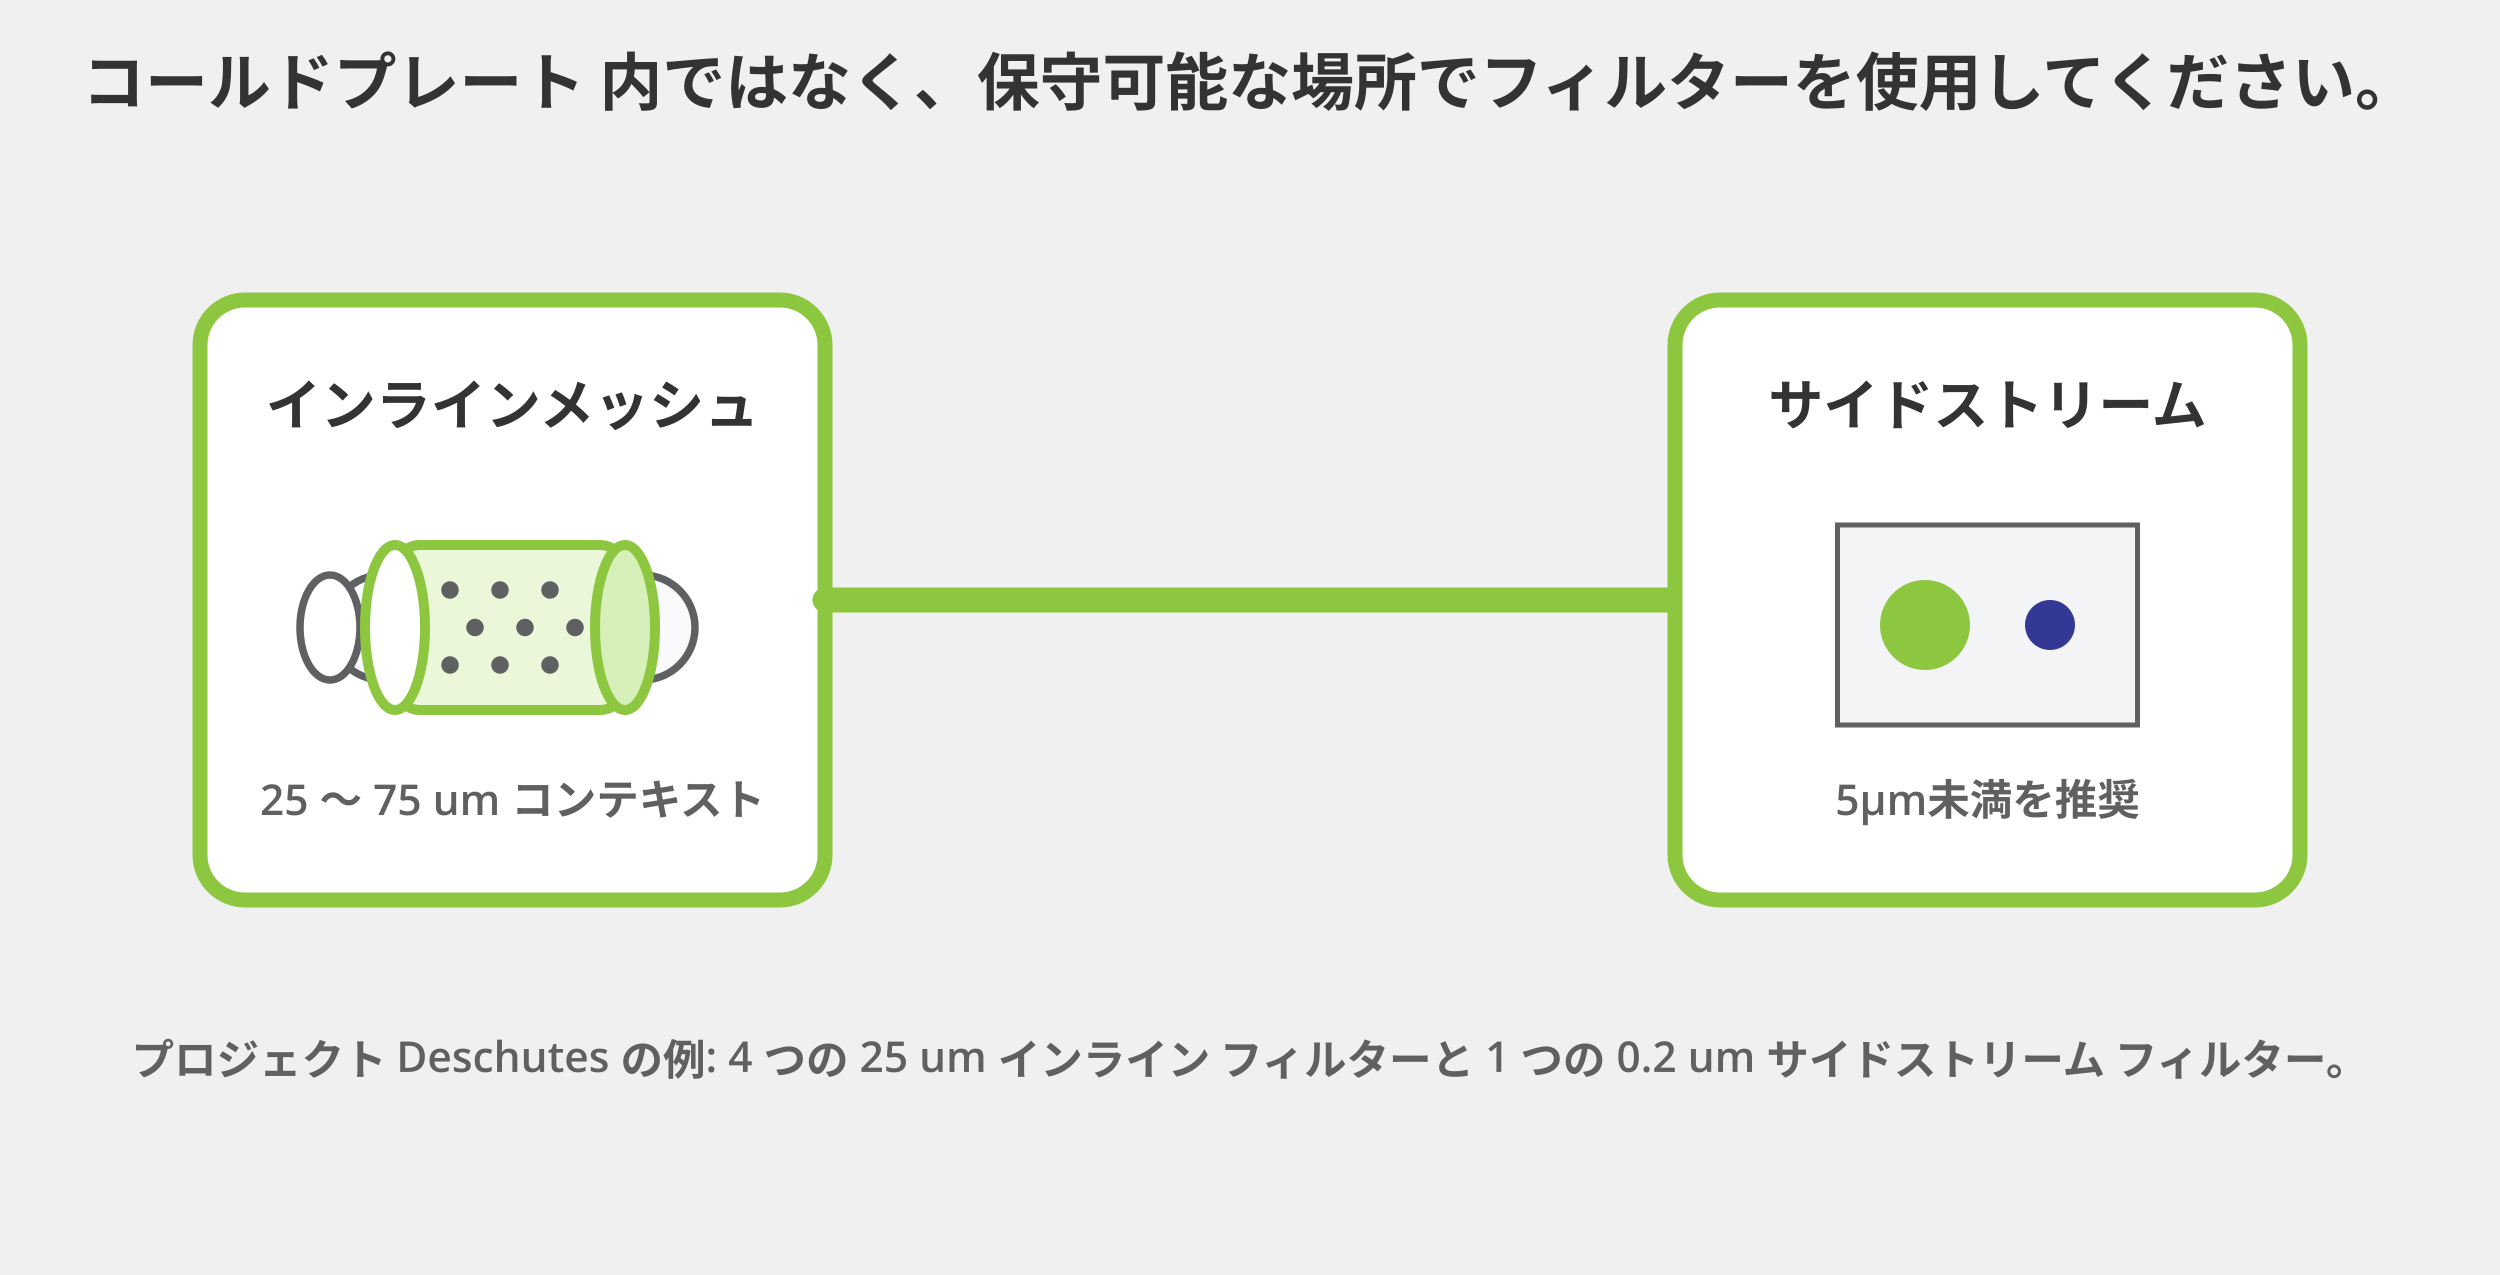
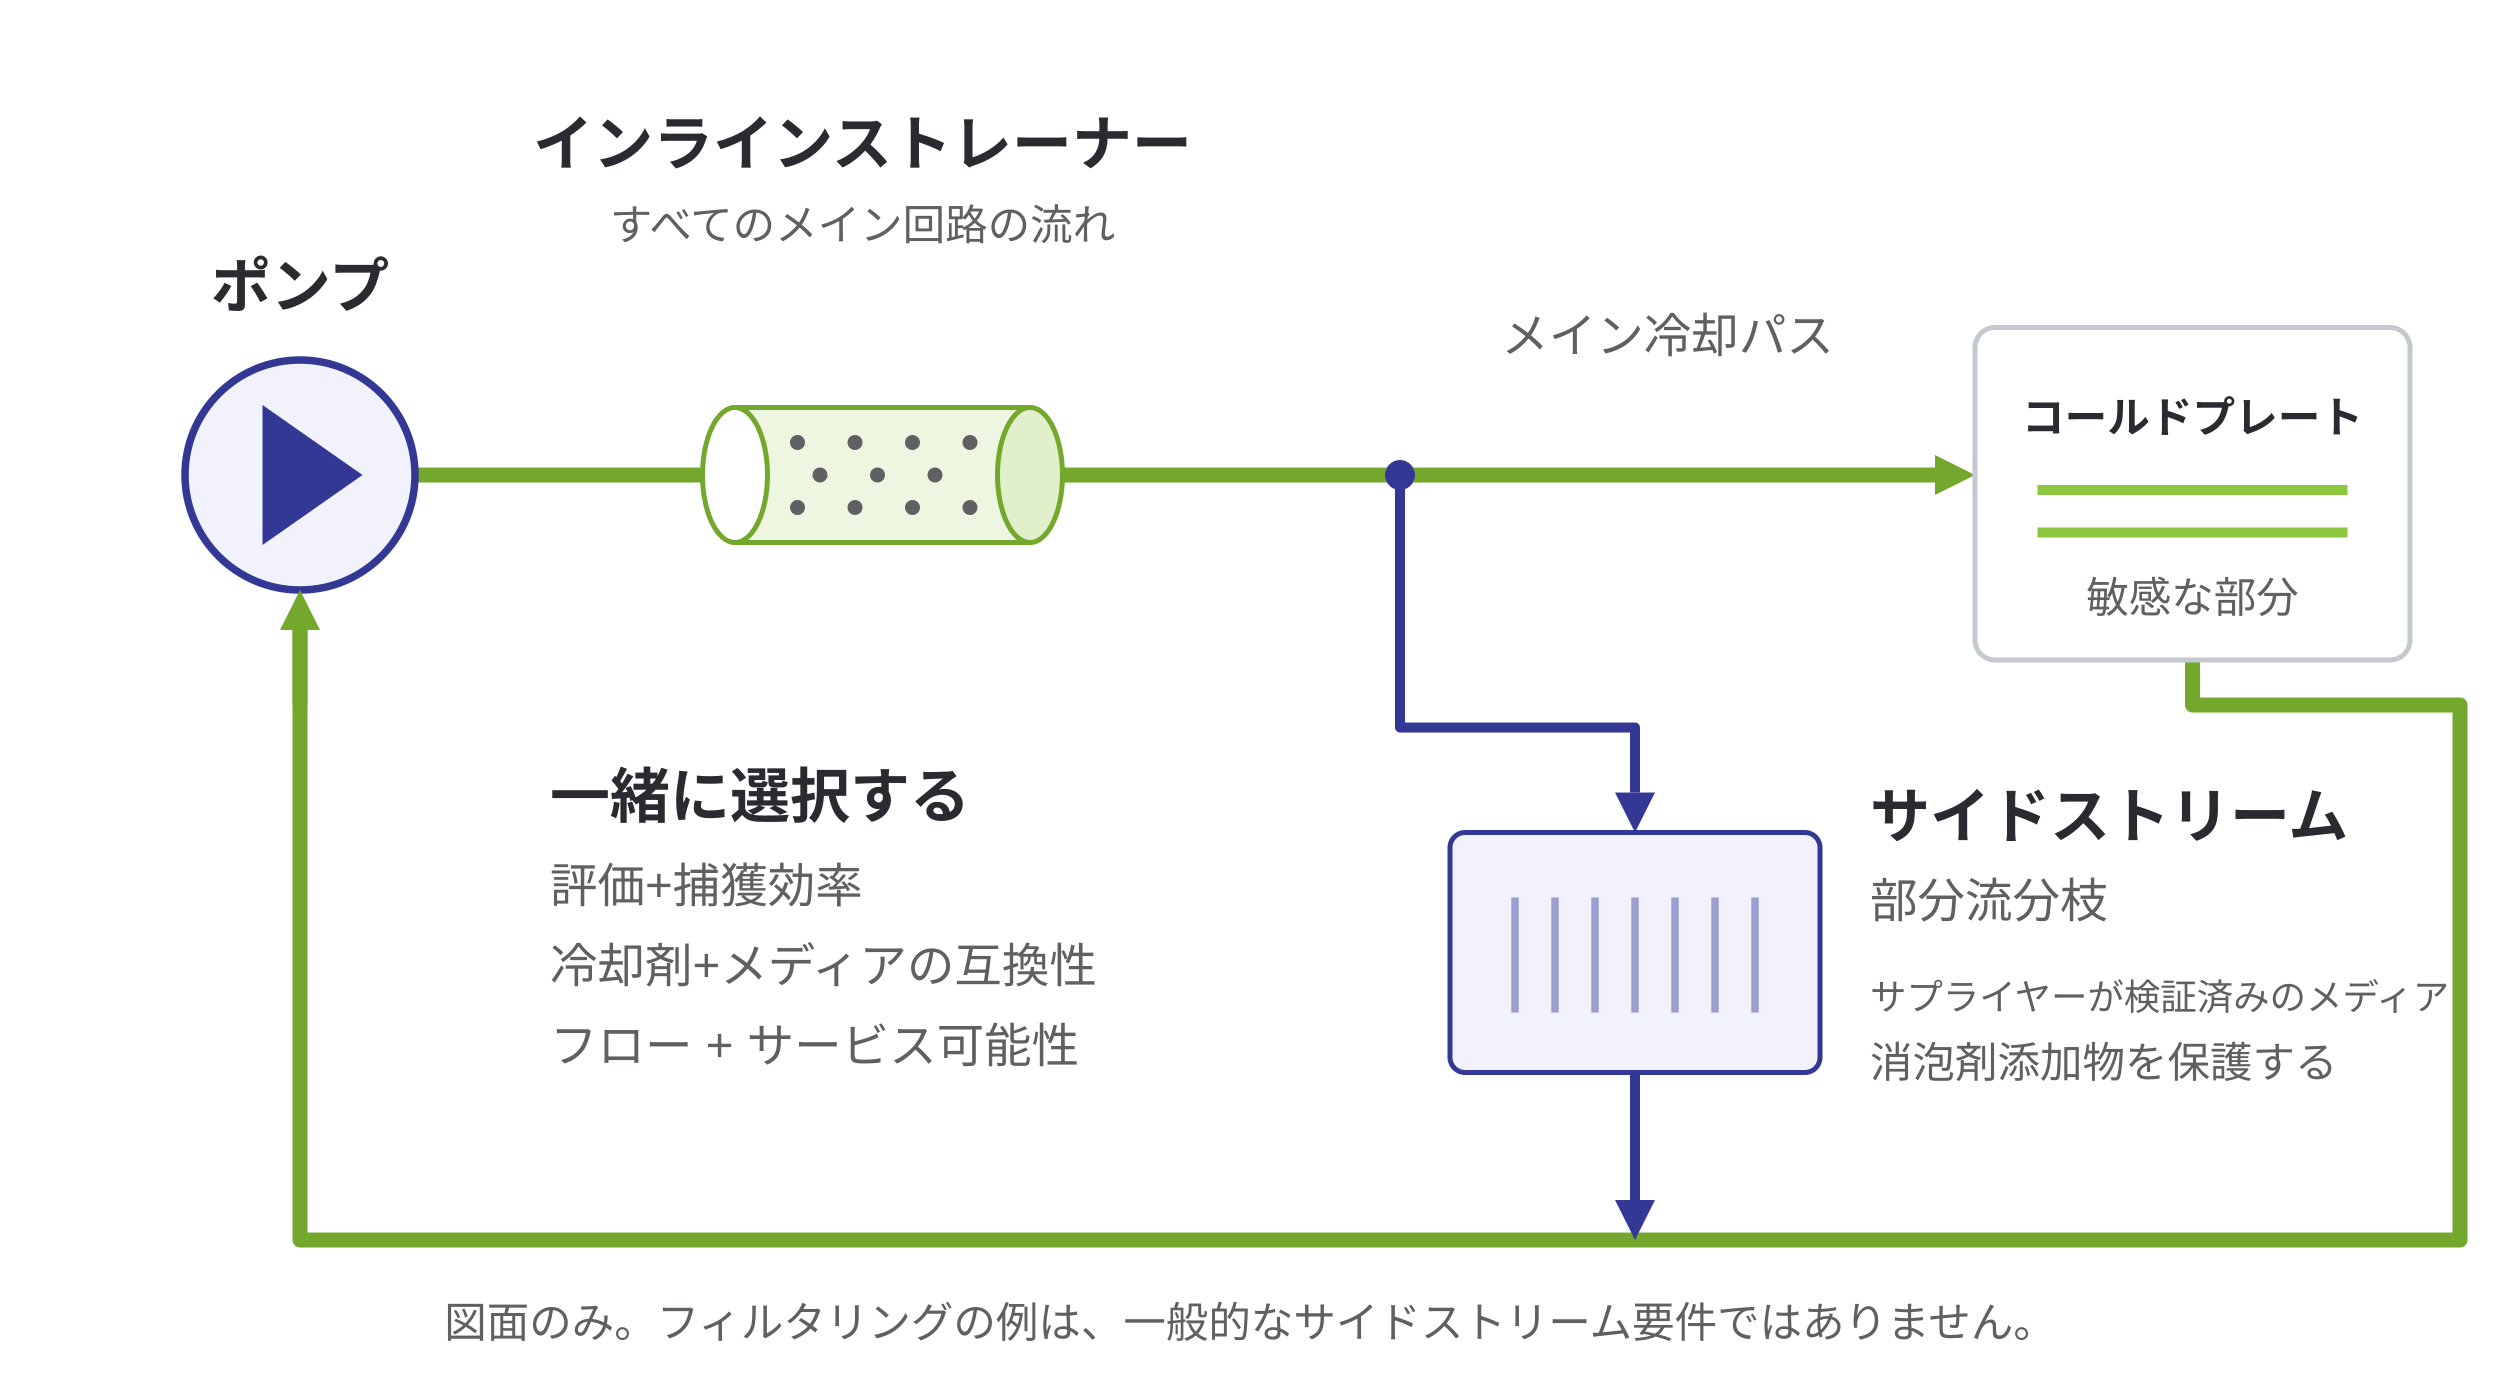
- <svg xmlns="http://www.w3.org/2000/svg" viewBox="0 0 1000 510" role="img" aria-label="インラインおよびサイドストリーム濾過戦略">
-   <style>.title{font:700 30px Open Sans,Arial;fill:#333}.h{font:700 22px Open Sans,Arial;fill:#333}.body{font:600 17px Open Sans,Arial;fill:#5F6062}.box{fill:#fff;stroke:#d1d5db;stroke-width:3;rx:18}.green{stroke:#8DC63F;stroke-width:6}.flow{fill:none;stroke:#8DC63F;stroke-width:10;stroke-linecap:round}.mesh{fill:#f3f4f6;stroke:#5F6062;stroke-width:2}.pipe{fill:#f8fafc;stroke:#5F6062;stroke-width:3}.filterBody{fill:#eaf7d9;stroke:#8DC63F;stroke-width:4}.filterEnd{fill:#fff;stroke:#8DC63F;stroke-width:4}.hole{fill:#5F6062}</style>
-   <text x="500" y="42" text-anchor="middle" class="title" style="font-size: 25.15px;">コールドプレート 内ではなく、保守可能な場所でフィルターを使用してください。</text>
-   <rect x="80" y="120" width="250" height="240" class="box green" />
-   <text x="205" y="170" text-anchor="middle" class="h">インラインメッシュ</text>
-   <g aria-label="パイプに挿入された穴あき円筒フィルター">
-     <rect x="132" y="230" width="146" height="42" rx="21" class="pipe" />
-     <ellipse cx="132" cy="251" rx="12" ry="21" fill="#fff" stroke="#5F6062" stroke-width="3" />
-     <rect x="158" y="218" width="92" height="66" rx="10" class="filterBody" />
-     <ellipse cx="158" cy="251" rx="12" ry="33" class="filterEnd" />
-     <ellipse cx="250" cy="251" rx="12" ry="33" fill="#d7efb8" stroke="#8DC63F" stroke-width="4" />
-     <circle cx="180" cy="236" r="3.5" class="hole" />
-     <circle cx="200" cy="236" r="3.5" class="hole" />
-     <circle cx="220" cy="236" r="3.5" class="hole" />
-     <circle cx="190" cy="251" r="3.5" class="hole" />
-     <circle cx="210" cy="251" r="3.5" class="hole" />
-     <circle cx="230" cy="251" r="3.5" class="hole" />
-     <circle cx="180" cy="266" r="3.5" class="hole" />
-     <circle cx="200" cy="266" r="3.5" class="hole" />
-     <circle cx="220" cy="266" r="3.5" class="hole" />
+ <svg xmlns="http://www.w3.org/2000/svg" viewBox="0 0 1000 560" role="img" aria-labelledby="title desc">
+   <style>text{font-family:Arial,Helvetica,sans-serif;letter-spacing:0}.h{font-size:24px;font-weight:700;fill:#292b30}.b{font-size:19px;fill:#5f6062}.s{font-size:17px;fill:#5f6062}.box{fill:#fff;stroke:#c4c9d0;stroke-width:2}.flow{fill:none;stroke:#74a82d;stroke-width:4;stroke-linejoin:round}.arrowhead{fill:#74a82d}</style>
+   <rect width="1000" height="560" fill="#fff" />
+   <text x="345" y="66" text-anchor="middle" class="h">インラインストレーナー</text>
+   <text x="345" y="96" text-anchor="middle" class="s">すべてのメイン回路の流れ</text>
+   <text x="667" y="141" text-anchor="middle" class="b">メイン冷却パス</text>
+   <path d="M166 190 H281" class="flow" style="stroke-width:6" />
+   <path d="M425 190 H774" class="flow" style="stroke-width:6" />
+   <path d="M877 264 V282 H984 V496 H120 V252" class="flow" style="stroke-width:6" />
+   <polygon points="790,190 774,182 774,198" class="arrowhead" />
+   <circle cx="120" cy="190" r="46" fill="#f1f2fb" stroke="#343895" stroke-width="3" />
+   <path d="M105 162 L145 190 L105 218 Z" fill="#343895" />
+   <text x="120" y="123" text-anchor="middle" class="h">ポンプ</text>
+   <path d="M120 282 V252" class="flow" style="stroke-width:6" />
+   <polygon points="120,236 112,252 128,252" class="arrowhead" />
+   <rect x="294" y="163" width="118" height="54" fill="#eef6e2" stroke="#74a82d" stroke-width="2" />
+   <ellipse cx="294" cy="190" rx="13" ry="27" fill="#fff" stroke="#74a82d" stroke-width="2" />
+   <ellipse cx="412" cy="190" rx="13" ry="27" fill="#e1efcb" stroke="#74a82d" stroke-width="2" />
+   <g fill="#5f6062">
+     <circle cx="319" cy="177" r="3" />
+     <circle cx="342" cy="177" r="3" />
+     <circle cx="365" cy="177" r="3" />
+     <circle cx="388" cy="177" r="3" />
+     <circle cx="328" cy="190" r="3" />
+     <circle cx="351" cy="190" r="3" />
+     <circle cx="374" cy="190" r="3" />
+     <circle cx="319" cy="203" r="3" />
+     <circle cx="342" cy="203" r="3" />
+     <circle cx="365" cy="203" r="3" />
+     <circle cx="388" cy="203" r="3" />
  </g>
-   <text x="205" y="326" text-anchor="middle" class="body">25 ～ 75 um コンテキスト</text>
-   <path d="M330 240 H670" class="flow" />
-   <rect x="670" y="120" width="250" height="240" class="box green" />
-   <text x="795" y="170" text-anchor="middle" class="h">サイドストリーム</text>
-   <rect x="735" y="210" width="120" height="80" class="mesh" />
-   <circle cx="770" cy="250" r="18" fill="#8DC63F" />
-   <circle cx="820" cy="250" r="10" fill="#343895" />
-   <text x="795" y="326" text-anchor="middle" class="body">5μm未満を推奨</text>
-   <text x="500" y="430" text-anchor="middle" class="body">プロジェクト Deschutes の例: 4 つの 25 um インライン フィルターと 1 つの 0.2 um サイドストリーム フィルター。</text>
+   <rect x="790" y="131" width="174" height="133" rx="8" class="box" />
+   <text x="877" y="173" text-anchor="middle" class="h" style="font-size: 17.055px;">コールドプレート</text>
+   <path d="M815 196 H939 M815 213 H939" stroke="#8dc63f" stroke-width="4" />
+   <text x="877" y="245" text-anchor="middle" class="s">敏感な部分</text>
+   <circle cx="560" cy="190" r="6" fill="#343895" />
+   <path d="M560 190 V291 H654 V317" fill="none" stroke="#343895" stroke-width="4" stroke-linejoin="round" />
+   <polygon points="654,333 646,317 662,317" class="arrowhead" style="fill:#343895" />
+   <rect x="580" y="333" width="148" height="96" rx="6" fill="#f1f2fb" stroke="#343895" stroke-width="2" />
+   <path d="M606 359 V405 M622 359 V405 M638 359 V405 M654 359 V405 M670 359 V405 M686 359 V405 M702 359 V405" stroke="#9b9fcf" stroke-width="3" />
+   <path d="M654 429 V480" fill="none" stroke="#343895" stroke-width="4" />
+   <polygon points="654,496 646,480 662,480" class="arrowhead" style="fill:#343895" />
+   <text x="748" y="335" class="h">サイドストリーム</text>
+   <text x="748" y="367" class="b">部分流分枝</text>
+   <text x="748" y="404" class="s" style="font-size: 14.57px;">サプライヤーが検証済みのメディア</text>
+   <text x="748" y="431" class="s">消泡剤添加物を保護する</text>
+   <text x="220" y="327" class="h">一緒に選択する</text>
+   <text x="220" y="361" class="b">評価+捕獲効率</text>
+   <text x="220" y="393" class="b">冷却剤+メディアの互換性</text>
+   <text x="220" y="425" class="b">フロー + サービス可能性</text>
+   <text x="500" y="535" text-anchor="middle" class="s">図面のみ。フィルタリングの例は、一般的なサイドストリーム要件ではありません。</text>
</svg>
